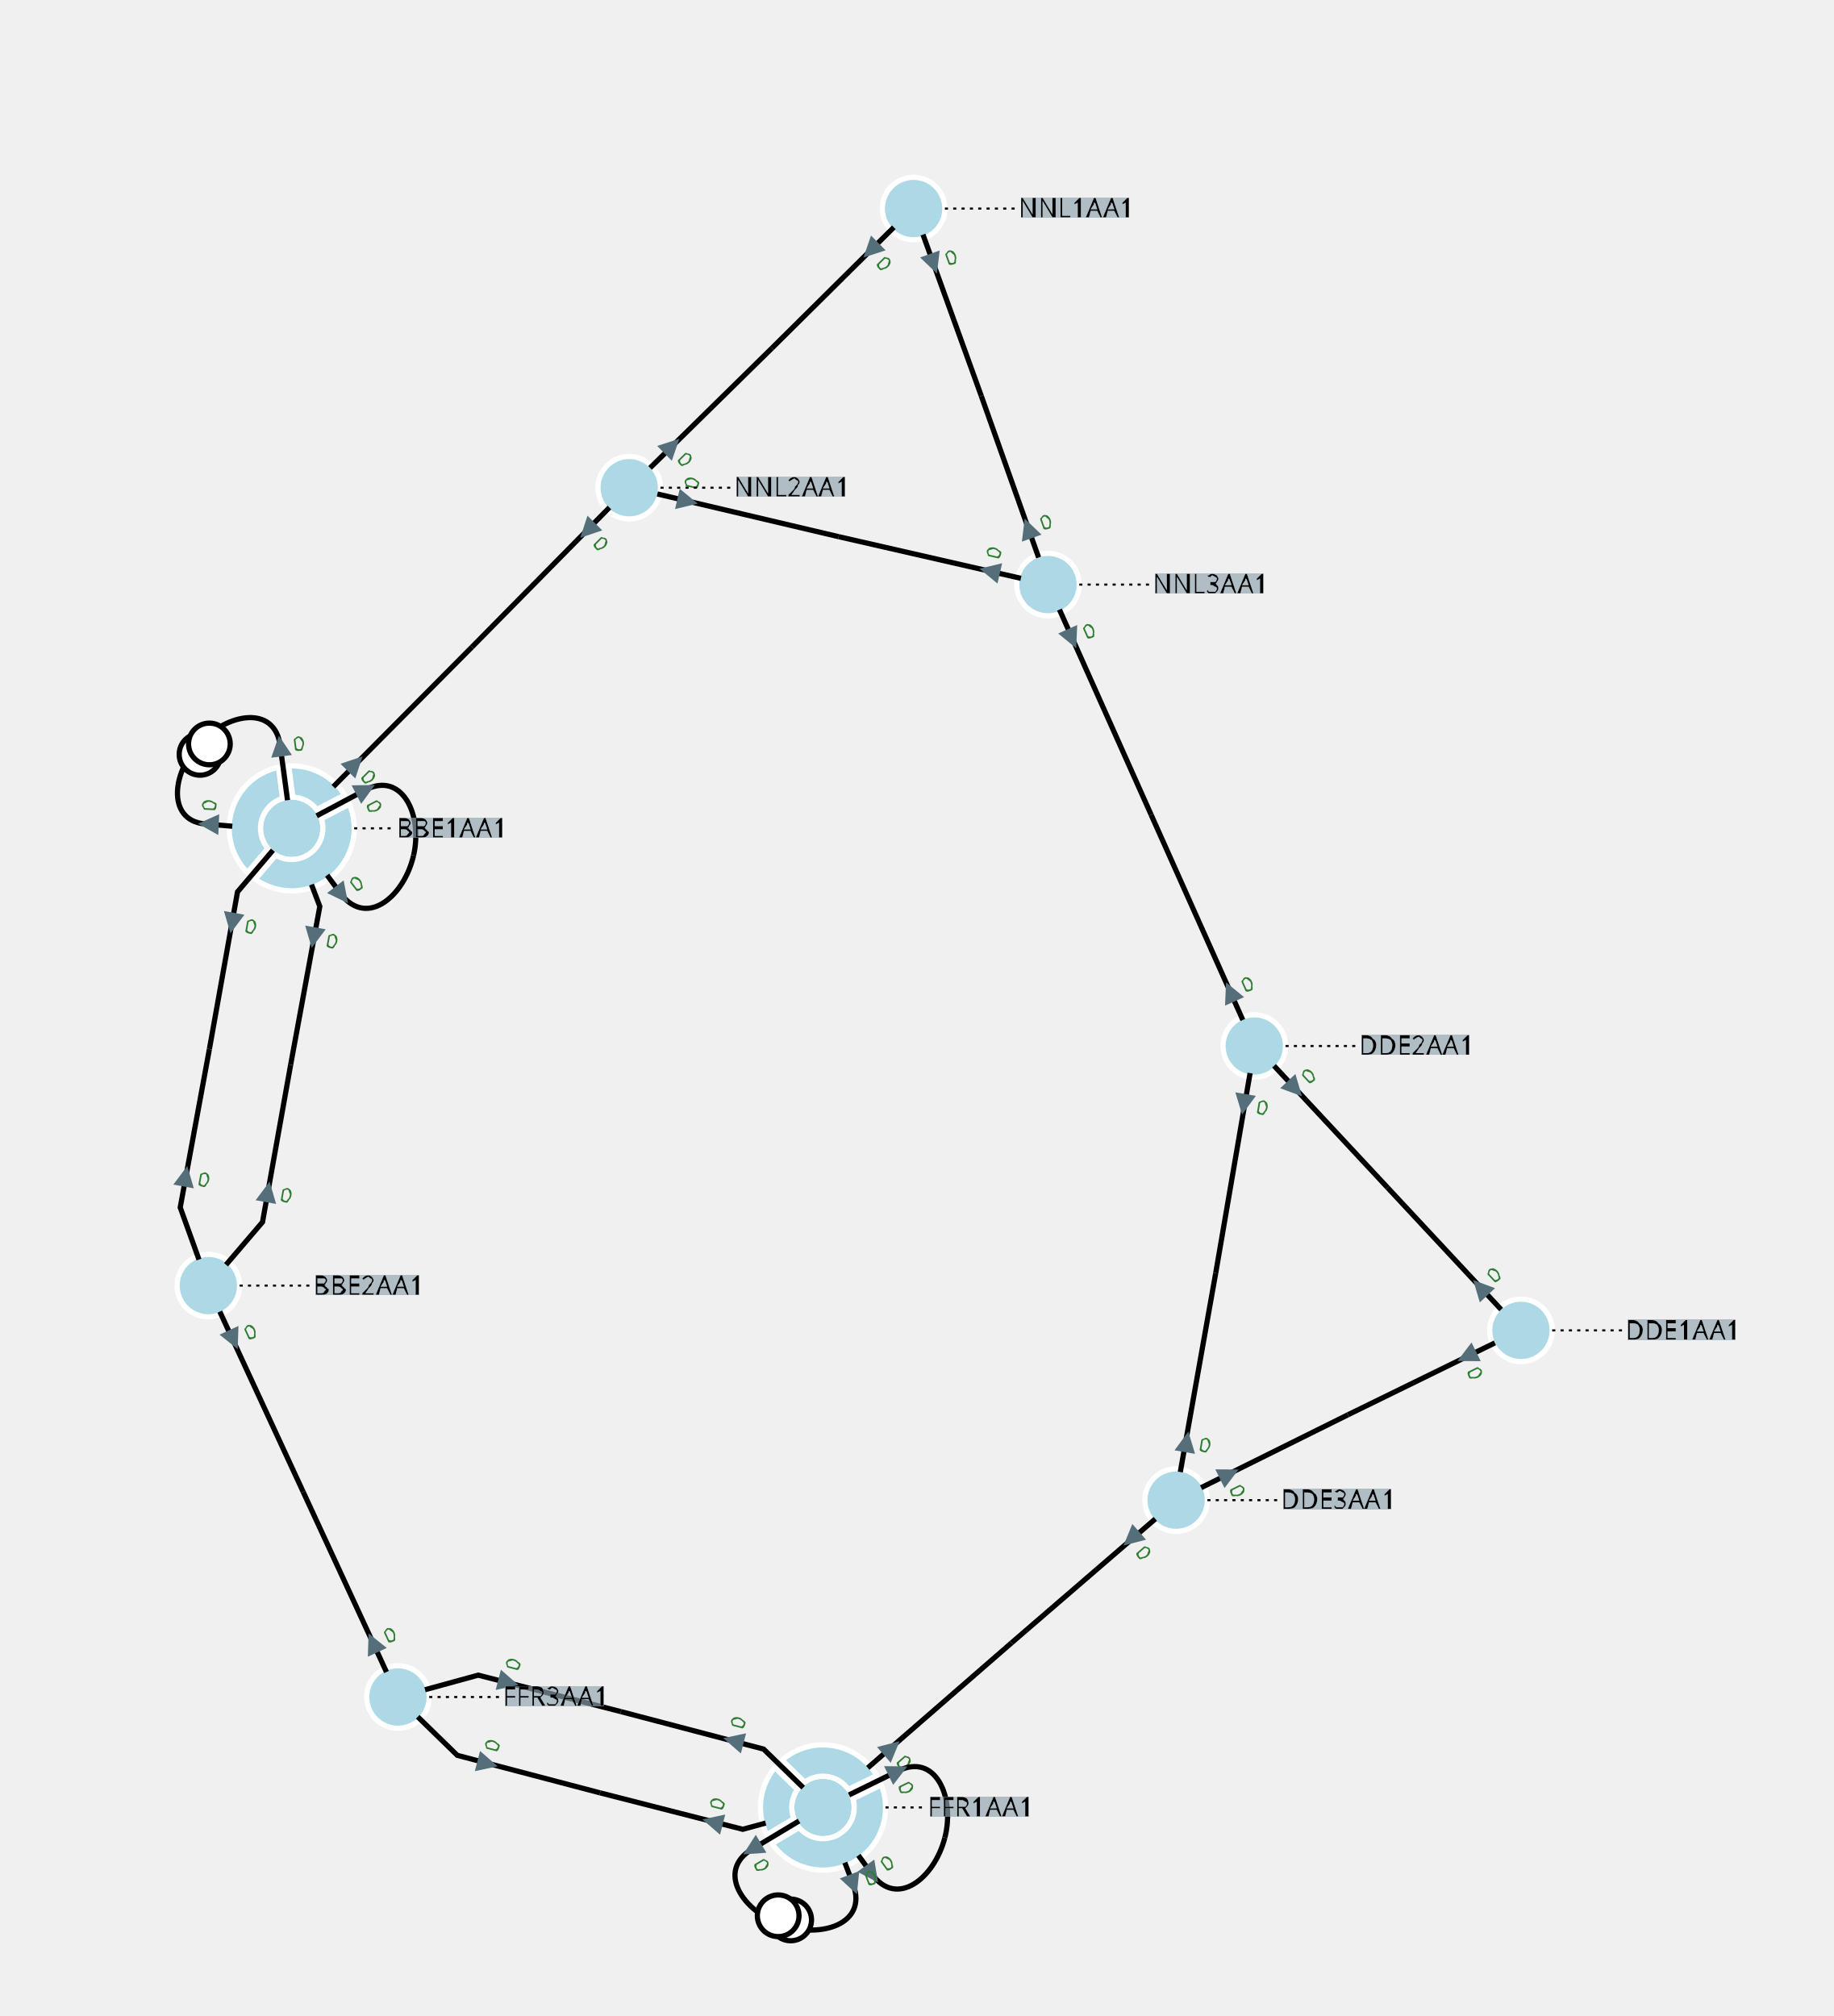
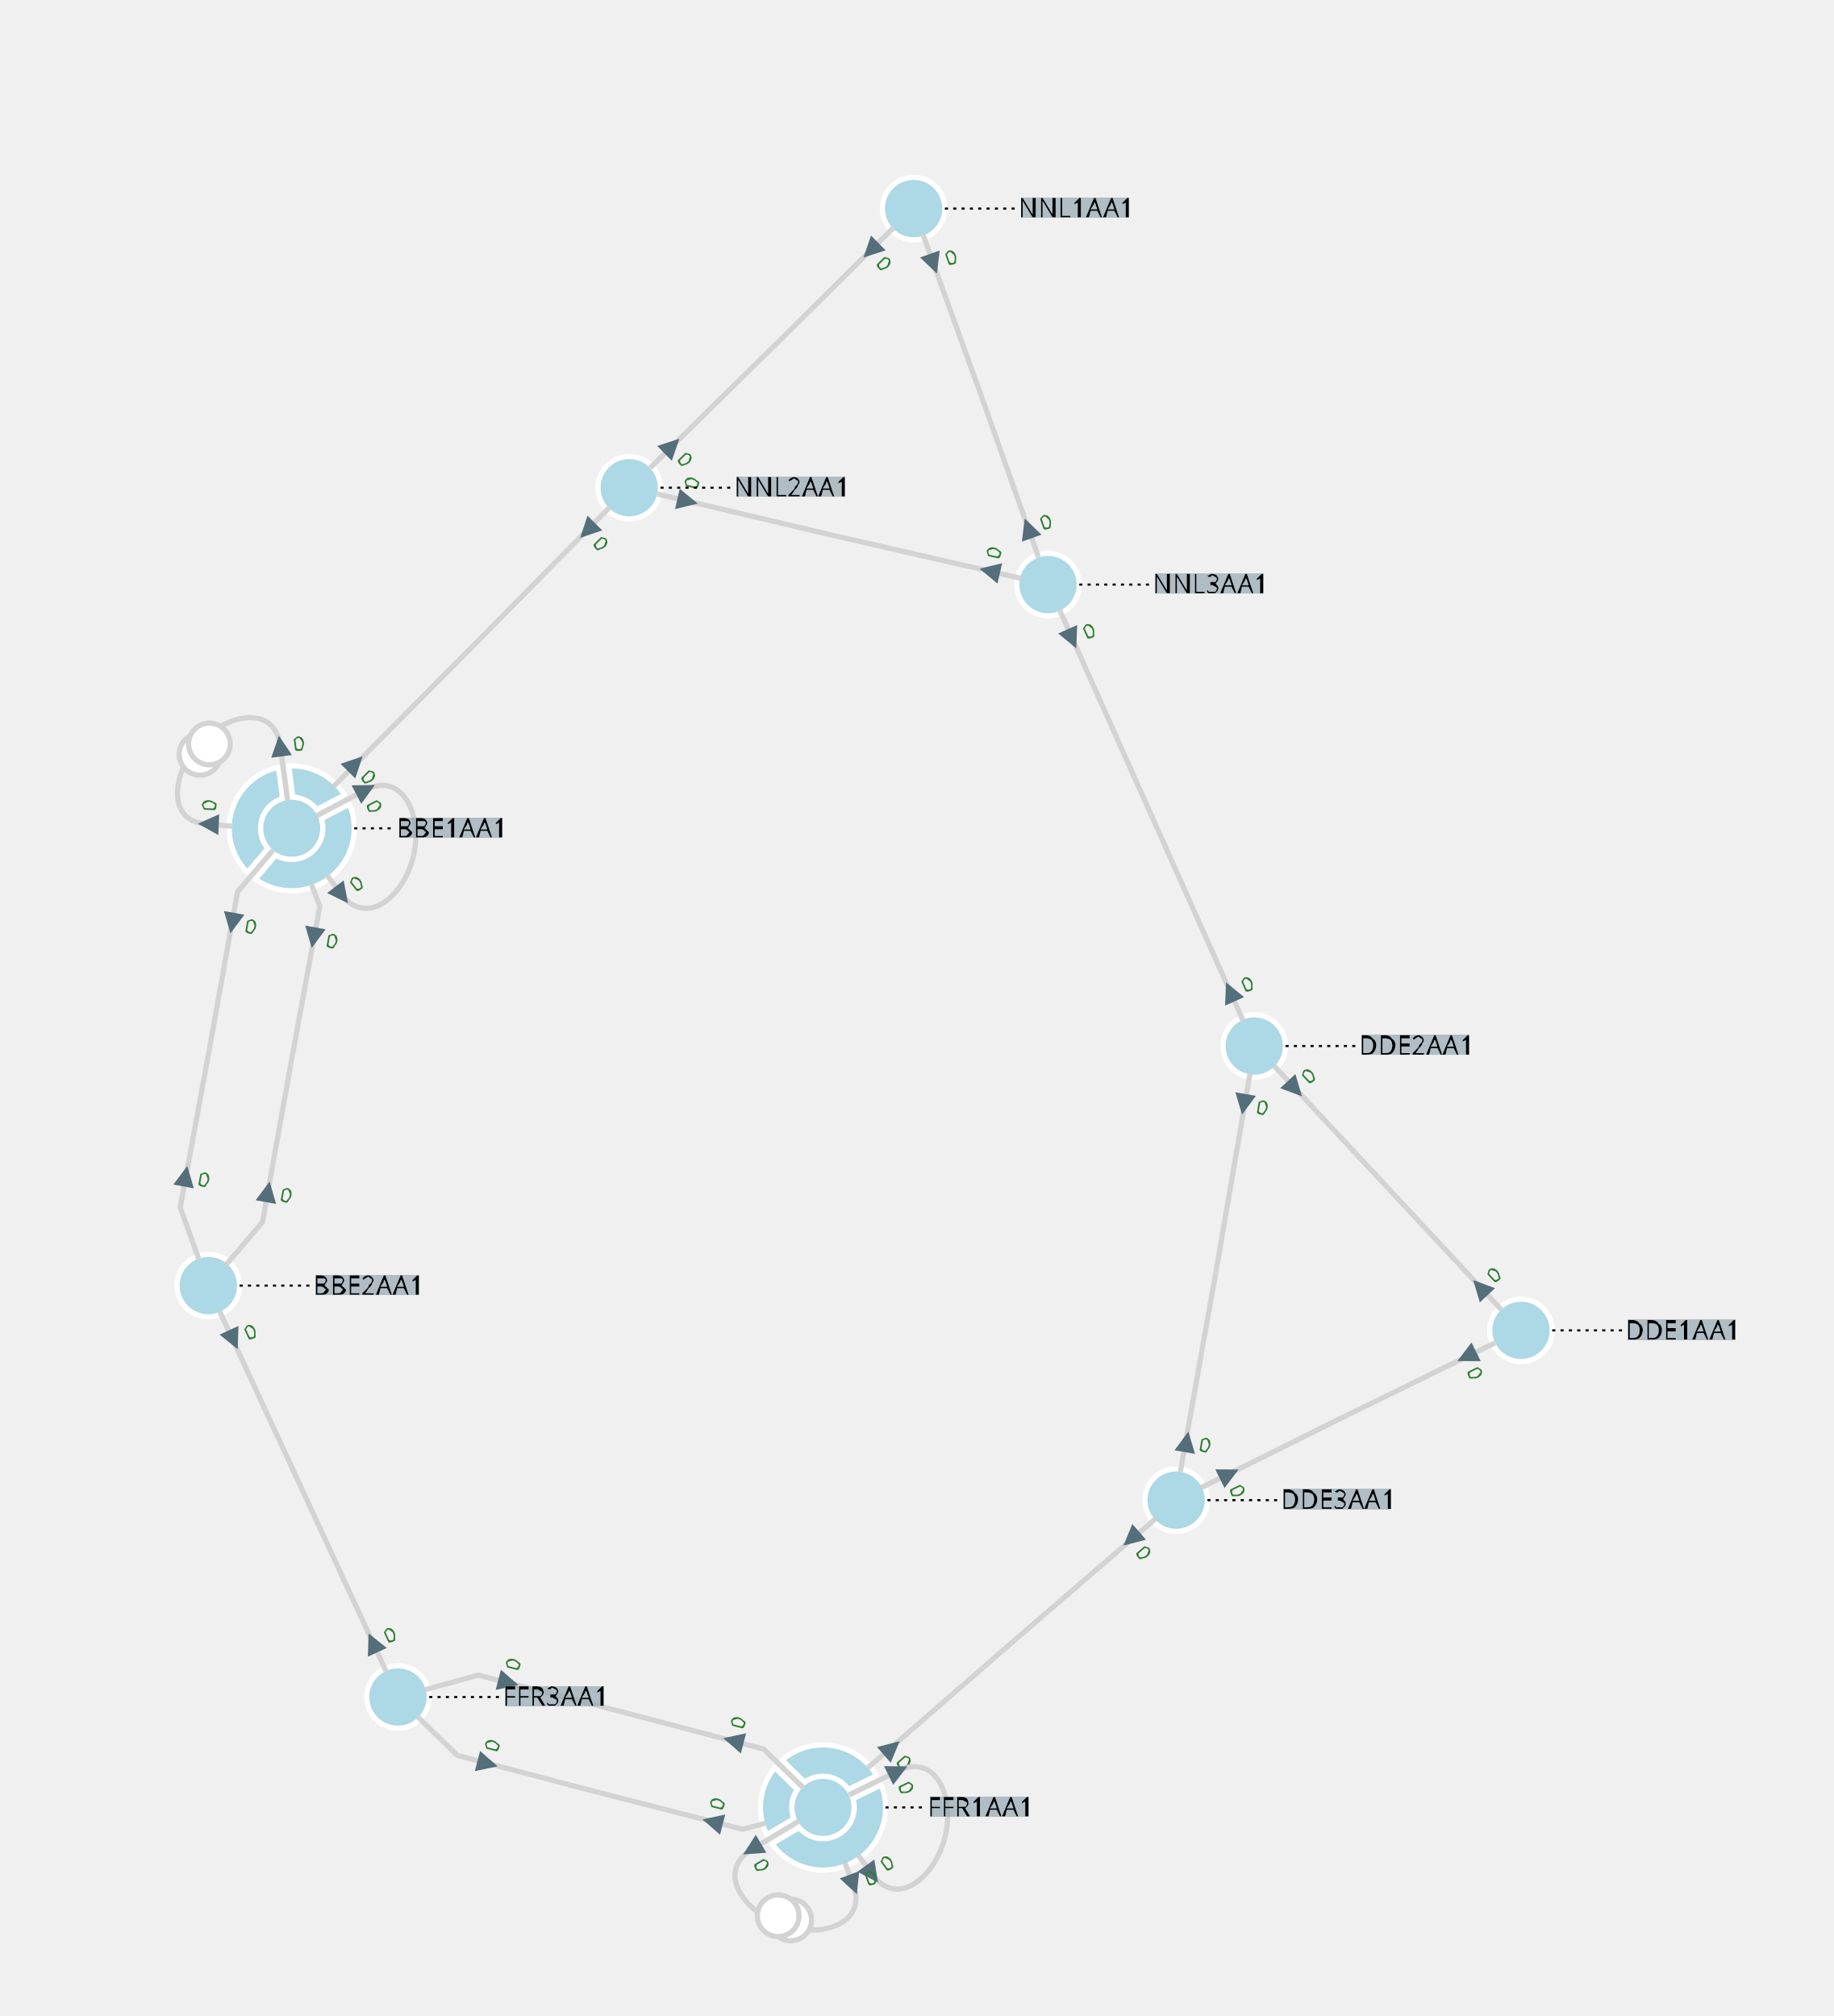
<svg xmlns="http://www.w3.org/2000/svg" width="800.00" height="879.76" viewBox="-7.54 -10.03 17.60 19.35">
  <style>
- .nad-branch-edges polyline, .nad-branch-edges path {stroke: var(--nad-vl-color, black); stroke-width: 0.05; fill: none}
- .nad-branch-edges circle {stroke: var(--nad-vl-color, black); stroke-width: 0.05; fill: white}
- .nad-3wt-edges polyline {stroke: var(--nad-vl-color, black); stroke-width: 0.05; fill: none}
+ .nad-branch-edges polyline, .nad-branch-edges path {stroke: var(--nad-vl-color, lightgrey); stroke-width: 0.05; fill: none}
+ .nad-branch-edges circle {stroke: var(--nad-vl-color, lightgrey); stroke-width: 0.05; fill: white}
+ .nad-3wt-edges polyline {stroke: var(--nad-vl-color, lightgrey); stroke-width: 0.05; fill: none}
.nad-text-edges {stroke: black; stroke-width: 0.02; stroke-dasharray: .03,.05}
.nad-disconnected {stroke-dasharray: .1,.1}
.nad-vl-nodes circle {fill: var(--nad-vl-color, lightblue); stroke-width: 0.05; stroke: white}
.nad-vl-nodes circle.nad-unknown-busnode {stroke: lightgrey; stroke-width: 0.05; stroke-dasharray: .05,.05; fill: none}
.nad-vl-nodes path {fill: var(--nad-vl-color, lightblue); stroke-width: 0.05; stroke: white; stroke-linejoin:round;}
.nad-hvdc-edge polyline.nad-hvdc {stroke: grey; stroke-width: 0.2}
.nad-3wt-nodes circle {stroke: var(--nad-vl-color, lightgrey); stroke-width: 0.05; fill: none}
.nad-3wt-bg circle {stroke: none; fill: white}
.nad-state-out .nad-arrow-in {visibility: hidden}
.nad-state-in .nad-arrow-out {visibility: hidden}
.nad-active path {stroke: none; fill: #546e7a}
.nad-active {visibility: visible}
.nad-reactive {visibility: hidden}
.nad-reactive path {stroke: none; fill: #0277bd}
.nad-text-background {flood-color: #90a4aeaa}
.nad-text-nodes {font: 0.25px "Verdana"; fill: black}
.nad-edge-infos {font: 0.2px "Verdana"}
.nad-edge-infos .nad-state-in {fill: #b71c1c}
.nad-edge-infos .nad-state-out {fill: #2e7d32}
.nad-vl0to30 {--nad-vl-color: #AFB42B}
.nad-vl30to50 {--nad-vl-color: #EF9A9A}
.nad-vl50to70 {--nad-vl-color: #9C27B0}
.nad-vl70to120 {--nad-vl-color: #E65100}
.nad-vl120to180 {--nad-vl-color: #00ACC1}
.nad-vl180to300 {--nad-vl-color: #2E7D32}
.nad-vl300to500 {--nad-vl-color: #D32F2F}
</style>
  <defs>
    <filter id="textBgFilter" x="0" y="0" width="1" height="1">
      <feFlood class="nad-text-background" />
      <feComposite in="SourceGraphic" operator="over" />
    </filter>
  </defs>
  <g class="nad-vl-nodes">
    <g transform="translate(-4.74,-2.08)" id="0" class="nad-vl300to500" title="BBE1AA1">
      <circle r="0.30" id="1" />
      <path d="M-0.028,-0.599 A0.600,0.600 60.451 0 1 0.508,-0.320 L0.240,-0.181 A0.300,0.300 -50.901 0 0 0.011,-0.300 Z M0.554,-0.231 A0.600,0.600 148.195 0 1 -0.349,0.488 L-0.153,0.258 A0.300,0.300 -138.646 0 0 0.285,-0.092 Z M-0.425,0.424 A0.600,0.600 122.706 0 1 -0.127,-0.586 L-0.088,-0.287 A0.300,0.300 -113.157 0 0 -0.229,0.193 Z " id="2" />
    </g>
    <g transform="translate(-5.54,2.31)" id="3" class="nad-vl300to500" title="BBE2AA1">
      <circle r="0.30" id="4" />
    </g>
    <g transform="translate(7.06,2.74)" id="5" class="nad-vl300to500" title="DDE1AA1">
      <circle r="0.30" id="6" />
    </g>
    <g transform="translate(4.50,0.01)" id="7" class="nad-vl300to500" title="DDE2AA1">
      <circle r="0.30" id="8" />
    </g>
    <g transform="translate(3.75,4.37)" id="9" class="nad-vl300to500" title="DDE3AA1">
      <circle r="0.30" id="10" />
    </g>
    <g transform="translate(0.36,7.32)" id="11" class="nad-vl300to500" title="FFR1AA1">
      <circle r="0.30" id="12" />
      <path d="M-0.392,-0.455 A0.600,0.600 100.084 0 1 0.516,-0.306 L0.244,-0.174 A0.300,0.300 -90.534 0 0 -0.176,-0.243 Z M0.560,-0.216 A0.600,0.600 165.634 0 1 -0.489,0.348 L-0.229,0.194 A0.300,0.300 -156.085 0 0 0.288,-0.084 Z M-0.540,0.262 A0.600,0.600 65.634 0 1 -0.462,-0.383 L-0.246,-0.172 A0.300,0.300 -56.085 0 0 -0.280,0.108 Z " id="13" />
    </g>
    <g transform="translate(-3.72,6.26)" id="14" class="nad-vl300to500" title="FFR3AA1">
      <circle r="0.30" id="15" />
    </g>
    <g transform="translate(1.23,-8.03)" id="16" class="nad-vl300to500" title="NNL1AA1">
      <circle r="0.30" id="17" />
    </g>
    <g transform="translate(-1.50,-5.35)" id="18" class="nad-vl300to500" title="NNL2AA1">
      <circle r="0.30" id="19" />
    </g>
    <g transform="translate(2.52,-4.42)" id="20" class="nad-vl300to500" title="NNL3AA1">
      <circle r="0.30" id="21" />
    </g>
  </g>
  <g class="nad-branch-edges">
    <g id="22" class="nad-vl300to500" title="BBE1AA1  BBE2AA1  1">
      <g>
        <polyline points="-4.92,-1.87 -5.26,-1.47 -5.53,0.04" />
        <g class="nad-edge-infos" transform="translate(-5.31,-1.17)">
          <g class="nad-active nad-state-out">
            <g transform="rotate(-169.70)">
              <path class="nad-arrow-in" d="M-0.1 -0.1 H0.1 L0 0.1z" />
              <path class="nad-arrow-out" d="M-0.1 0.1 H0.1 L0 -0.1z" />
            </g>
            <text transform="rotate(10.30)" x="0.12" style="dominant-baseline:middle">0</text>
          </g>
          <g class="nad-reactive nad-state-out">
            <g transform="rotate(-169.70)">
              <path class="nad-arrow-in" d="M-0.1 -0.1 H0.1 L0 0.1z" />
              <path class="nad-arrow-out" d="M-0.1 0.1 H0.1 L0 -0.1z" />
            </g>
            <text transform="rotate(10.30)" x="0.12" style="dominant-baseline:middle">0</text>
          </g>
        </g>
      </g>
      <g>
        <polyline points="-5.63,2.06 -5.81,1.56 -5.53,0.04" />
        <g class="nad-edge-infos" transform="translate(-5.76,1.26)">
          <g class="nad-active nad-state-out">
            <g transform="rotate(10.30)">
              <path class="nad-arrow-in" d="M-0.1 -0.1 H0.1 L0 0.1z" />
              <path class="nad-arrow-out" d="M-0.1 0.1 H0.1 L0 -0.1z" />
            </g>
            <text transform="rotate(10.30)" x="0.12" style="dominant-baseline:middle">0</text>
          </g>
          <g class="nad-reactive nad-state-out">
            <g transform="rotate(10.30)">
              <path class="nad-arrow-in" d="M-0.1 -0.1 H0.1 L0 0.1z" />
              <path class="nad-arrow-out" d="M-0.1 0.1 H0.1 L0 -0.1z" />
            </g>
            <text transform="rotate(10.30)" x="0.12" style="dominant-baseline:middle">0</text>
          </g>
        </g>
      </g>
    </g>
    <g id="23" class="nad-vl300to500" title="BBE1AA1  BBE3AA1  1">
      <g>
        <path d="M-4.50,-2.20 L-4.03,-2.45 C-3.68,-2.63 -3.48,-2.21 -3.57,-1.82" />
        <g class="nad-edge-infos" transform="translate(-4.03,-2.45)">
          <g class="nad-active nad-state-out">
            <g transform="rotate(62.56)">
              <path class="nad-arrow-in" d="M-0.1 -0.1 H0.1 L0 0.1z" />
              <path class="nad-arrow-out" d="M-0.1 0.1 H0.1 L0 -0.1z" />
            </g>
            <text transform="rotate(62.56)" x="0.12" style="dominant-baseline:middle">0</text>
          </g>
          <g class="nad-reactive nad-state-out">
            <g transform="rotate(62.56)">
              <path class="nad-arrow-in" d="M-0.1 -0.1 H0.1 L0 0.1z" />
              <path class="nad-arrow-out" d="M-0.1 0.1 H0.1 L0 -0.1z" />
            </g>
            <text transform="rotate(62.56)" x="0.12" style="dominant-baseline:middle">0</text>
          </g>
        </g>
      </g>
      <g>
        <path d="M-4.40,-1.63 L-4.26,-1.44 C-4.01,-1.13 -3.66,-1.43 -3.57,-1.82" />
        <g class="nad-edge-infos" transform="translate(-4.26,-1.44)">
          <g class="nad-active nad-state-out">
            <g transform="rotate(142.56)">
              <path class="nad-arrow-in" d="M-0.1 -0.1 H0.1 L0 0.1z" />
              <path class="nad-arrow-out" d="M-0.1 0.1 H0.1 L0 -0.1z" />
            </g>
            <text transform="rotate(-37.44)" x="0.12" style="dominant-baseline:middle">0</text>
          </g>
          <g class="nad-reactive nad-state-out">
            <g transform="rotate(142.56)">
              <path class="nad-arrow-in" d="M-0.1 -0.1 H0.1 L0 0.1z" />
              <path class="nad-arrow-out" d="M-0.1 0.1 H0.1 L0 -0.1z" />
            </g>
            <text transform="rotate(-37.44)" x="0.12" style="dominant-baseline:middle">0</text>
          </g>
        </g>
      </g>
    </g>
    <g id="24" title="BBE1AA1  BBE3AA1  2">
      <g class="nad-vl300to500">
        <path d="M-5.31,-2.10 L-5.54,-2.12 C-5.94,-2.13 -5.90,-2.60 -5.63,-2.89" />
        <g class="nad-edge-infos" transform="translate(-5.54,-2.12)">
          <g class="nad-active nad-state-out">
            <g transform="rotate(-87.44)">
              <path class="nad-arrow-in" d="M-0.1 -0.1 H0.1 L0 0.1z" />
              <path class="nad-arrow-out" d="M-0.1 0.1 H0.1 L0 -0.1z" />
            </g>
            <text transform="rotate(-87.44)" x="0.12" style="dominant-baseline:middle">0</text>
          </g>
          <g class="nad-reactive nad-state-out">
            <g transform="rotate(-87.44)">
              <path class="nad-arrow-in" d="M-0.1 -0.1 H0.1 L0 0.1z" />
              <path class="nad-arrow-out" d="M-0.1 0.1 H0.1 L0 -0.1z" />
            </g>
            <text transform="rotate(-87.44)" x="0.12" style="dominant-baseline:middle">0</text>
          </g>
        </g>
        <circle cx="-5.62" cy="-2.79" r="0.20" />
      </g>
      <g class="nad-vl300to500">
        <path d="M-4.78,-2.35 L-4.85,-2.87 C-4.90,-3.27 -5.36,-3.19 -5.63,-2.89" />
        <g class="nad-edge-infos" transform="translate(-4.85,-2.87)">
          <g class="nad-active nad-state-out">
            <g transform="rotate(-7.44)">
              <path class="nad-arrow-in" d="M-0.1 -0.1 H0.1 L0 0.1z" />
              <path class="nad-arrow-out" d="M-0.1 0.1 H0.1 L0 -0.1z" />
            </g>
            <text transform="rotate(-7.44)" x="0.12" style="dominant-baseline:middle">0</text>
          </g>
          <g class="nad-reactive nad-state-out">
            <g transform="rotate(-7.44)">
              <path class="nad-arrow-in" d="M-0.1 -0.1 H0.1 L0 0.1z" />
              <path class="nad-arrow-out" d="M-0.1 0.1 H0.1 L0 -0.1z" />
            </g>
            <text transform="rotate(-7.44)" x="0.12" style="dominant-baseline:middle">0</text>
          </g>
        </g>
        <circle cx="-5.53" cy="-2.89" r="0.20" />
      </g>
    </g>
    <g id="25" class="nad-vl300to500" title="BBE2AA1  BBE3AA1  1">
      <g>
        <polyline points="-5.37,2.11 -5.02,1.70 -4.75,0.19" />
        <g class="nad-edge-infos" transform="translate(-4.97,1.41)">
          <g class="nad-active nad-state-out">
            <g transform="rotate(10.30)">
              <path class="nad-arrow-in" d="M-0.1 -0.1 H0.1 L0 0.1z" />
              <path class="nad-arrow-out" d="M-0.1 0.1 H0.1 L0 -0.1z" />
            </g>
            <text transform="rotate(10.30)" x="0.12" style="dominant-baseline:middle">0</text>
          </g>
          <g class="nad-reactive nad-state-out">
            <g transform="rotate(10.30)">
              <path class="nad-arrow-in" d="M-0.1 -0.1 H0.1 L0 0.1z" />
              <path class="nad-arrow-out" d="M-0.1 0.1 H0.1 L0 -0.1z" />
            </g>
            <text transform="rotate(10.30)" x="0.12" style="dominant-baseline:middle">0</text>
          </g>
        </g>
      </g>
      <g>
        <polyline points="-4.55,-1.54 -4.47,-1.33 -4.75,0.19" />
        <g class="nad-edge-infos" transform="translate(-4.53,-1.03)">
          <g class="nad-active nad-state-out">
            <g transform="rotate(-169.70)">
              <path class="nad-arrow-in" d="M-0.1 -0.1 H0.1 L0 0.1z" />
              <path class="nad-arrow-out" d="M-0.1 0.1 H0.1 L0 -0.1z" />
            </g>
            <text transform="rotate(10.30)" x="0.12" style="dominant-baseline:middle">0</text>
          </g>
          <g class="nad-reactive nad-state-out">
            <g transform="rotate(-169.70)">
              <path class="nad-arrow-in" d="M-0.1 -0.1 H0.1 L0 0.1z" />
              <path class="nad-arrow-out" d="M-0.1 0.1 H0.1 L0 -0.1z" />
            </g>
            <text transform="rotate(10.30)" x="0.12" style="dominant-baseline:middle">0</text>
          </g>
        </g>
      </g>
    </g>
    <g id="26" class="nad-vl300to500" title="NNL2AA1  BBE3AA1  1">
      <g>
        <polyline points="-1.69,-5.16 -3.01,-3.82" />
        <g class="nad-edge-infos" transform="translate(-1.90,-4.94)">
          <g class="nad-active nad-state-out">
            <g transform="rotate(-135.19)">
              <path class="nad-arrow-in" d="M-0.1 -0.1 H0.1 L0 0.1z" />
              <path class="nad-arrow-out" d="M-0.1 0.1 H0.1 L0 -0.1z" />
            </g>
            <text transform="rotate(44.81)" x="0.12" style="dominant-baseline:middle">0</text>
          </g>
          <g class="nad-reactive nad-state-out">
            <g transform="rotate(-135.19)">
              <path class="nad-arrow-in" d="M-0.1 -0.1 H0.1 L0 0.1z" />
              <path class="nad-arrow-out" d="M-0.1 0.1 H0.1 L0 -0.1z" />
            </g>
            <text transform="rotate(44.81)" x="0.12" style="dominant-baseline:middle">0</text>
          </g>
        </g>
      </g>
      <g>
        <polyline points="-4.34,-2.48 -3.01,-3.82" />
        <g class="nad-edge-infos" transform="translate(-4.13,-2.70)">
          <g class="nad-active nad-state-out">
            <g transform="rotate(44.81)">
              <path class="nad-arrow-in" d="M-0.1 -0.1 H0.1 L0 0.1z" />
              <path class="nad-arrow-out" d="M-0.1 0.1 H0.1 L0 -0.1z" />
            </g>
            <text transform="rotate(44.81)" x="0.12" style="dominant-baseline:middle">0</text>
          </g>
          <g class="nad-reactive nad-state-out">
            <g transform="rotate(44.81)">
              <path class="nad-arrow-in" d="M-0.1 -0.1 H0.1 L0 0.1z" />
              <path class="nad-arrow-out" d="M-0.1 0.1 H0.1 L0 -0.1z" />
            </g>
            <text transform="rotate(44.81)" x="0.12" style="dominant-baseline:middle">0</text>
          </g>
        </g>
      </g>
    </g>
    <g id="27" class="nad-vl300to500" title="BBE2AA1  FFR3AA1  1">
      <g>
        <polyline points="-5.43,2.56 -4.63,4.29" />
        <g class="nad-edge-infos" transform="translate(-5.30,2.83)">
          <g class="nad-active nad-state-out">
            <g transform="rotate(155.26)">
              <path class="nad-arrow-in" d="M-0.1 -0.1 H0.1 L0 0.1z" />
              <path class="nad-arrow-out" d="M-0.1 0.1 H0.1 L0 -0.1z" />
            </g>
            <text transform="rotate(-24.74)" x="0.12" style="dominant-baseline:middle">0</text>
          </g>
          <g class="nad-reactive nad-state-out">
            <g transform="rotate(155.26)">
              <path class="nad-arrow-in" d="M-0.1 -0.1 H0.1 L0 0.1z" />
              <path class="nad-arrow-out" d="M-0.1 0.1 H0.1 L0 -0.1z" />
            </g>
            <text transform="rotate(-24.74)" x="0.12" style="dominant-baseline:middle">0</text>
          </g>
        </g>
      </g>
      <g>
        <polyline points="-3.83,6.02 -4.63,4.29" />
        <g class="nad-edge-infos" transform="translate(-3.96,5.74)">
          <g class="nad-active nad-state-out">
            <g transform="rotate(-24.74)">
              <path class="nad-arrow-in" d="M-0.1 -0.1 H0.1 L0 0.1z" />
              <path class="nad-arrow-out" d="M-0.1 0.1 H0.1 L0 -0.1z" />
            </g>
            <text transform="rotate(-24.74)" x="0.12" style="dominant-baseline:middle">0</text>
          </g>
          <g class="nad-reactive nad-state-out">
            <g transform="rotate(-24.74)">
              <path class="nad-arrow-in" d="M-0.1 -0.1 H0.1 L0 0.1z" />
              <path class="nad-arrow-out" d="M-0.1 0.1 H0.1 L0 -0.1z" />
            </g>
            <text transform="rotate(-24.74)" x="0.12" style="dominant-baseline:middle">0</text>
          </g>
        </g>
      </g>
    </g>
    <g id="28" class="nad-vl300to500" title="DDE1AA1  DDE2AA1  1">
      <g>
        <polyline points="6.87,2.54 5.78,1.37" />
        <g class="nad-edge-infos" transform="translate(6.67,2.33)">
          <g class="nad-active nad-state-out">
            <g transform="rotate(-43.04)">
              <path class="nad-arrow-in" d="M-0.1 -0.1 H0.1 L0 0.1z" />
              <path class="nad-arrow-out" d="M-0.1 0.1 H0.1 L0 -0.1z" />
            </g>
            <text transform="rotate(-43.04)" x="0.12" style="dominant-baseline:middle">0</text>
          </g>
          <g class="nad-reactive nad-state-out">
            <g transform="rotate(-43.04)">
              <path class="nad-arrow-in" d="M-0.1 -0.1 H0.1 L0 0.1z" />
              <path class="nad-arrow-out" d="M-0.1 0.1 H0.1 L0 -0.1z" />
            </g>
            <text transform="rotate(-43.04)" x="0.12" style="dominant-baseline:middle">0</text>
          </g>
        </g>
      </g>
      <g>
        <polyline points="4.69,0.20 5.78,1.37" />
        <g class="nad-edge-infos" transform="translate(4.89,0.42)">
          <g class="nad-active nad-state-out">
            <g transform="rotate(136.96)">
              <path class="nad-arrow-in" d="M-0.1 -0.1 H0.1 L0 0.1z" />
              <path class="nad-arrow-out" d="M-0.1 0.1 H0.1 L0 -0.1z" />
            </g>
            <text transform="rotate(-43.04)" x="0.12" style="dominant-baseline:middle">0</text>
          </g>
          <g class="nad-reactive nad-state-out">
            <g transform="rotate(136.96)">
              <path class="nad-arrow-in" d="M-0.1 -0.1 H0.1 L0 0.1z" />
              <path class="nad-arrow-out" d="M-0.1 0.1 H0.1 L0 -0.1z" />
            </g>
            <text transform="rotate(-43.04)" x="0.12" style="dominant-baseline:middle">0</text>
          </g>
        </g>
      </g>
    </g>
    <g id="29" class="nad-vl300to500" title="DDE1AA1  DDE3AA1  1">
      <g>
        <polyline points="6.81,2.86 5.40,3.55" />
        <g class="nad-edge-infos" transform="translate(6.54,2.99)">
          <g class="nad-active nad-state-out">
            <g transform="rotate(-116.19)">
              <path class="nad-arrow-in" d="M-0.1 -0.1 H0.1 L0 0.1z" />
              <path class="nad-arrow-out" d="M-0.1 0.1 H0.1 L0 -0.1z" />
            </g>
            <text transform="rotate(63.81)" x="0.12" style="dominant-baseline:middle">0</text>
          </g>
          <g class="nad-reactive nad-state-out">
            <g transform="rotate(-116.19)">
              <path class="nad-arrow-in" d="M-0.1 -0.1 H0.1 L0 0.1z" />
              <path class="nad-arrow-out" d="M-0.1 0.1 H0.1 L0 -0.1z" />
            </g>
            <text transform="rotate(63.81)" x="0.12" style="dominant-baseline:middle">0</text>
          </g>
        </g>
      </g>
      <g>
        <polyline points="3.99,4.25 5.40,3.55" />
        <g class="nad-edge-infos" transform="translate(4.26,4.12)">
          <g class="nad-active nad-state-out">
            <g transform="rotate(63.81)">
              <path class="nad-arrow-in" d="M-0.1 -0.1 H0.1 L0 0.1z" />
              <path class="nad-arrow-out" d="M-0.1 0.1 H0.1 L0 -0.1z" />
            </g>
            <text transform="rotate(63.81)" x="0.12" style="dominant-baseline:middle">0</text>
          </g>
          <g class="nad-reactive nad-state-out">
            <g transform="rotate(63.81)">
              <path class="nad-arrow-in" d="M-0.1 -0.1 H0.1 L0 0.1z" />
              <path class="nad-arrow-out" d="M-0.1 0.1 H0.1 L0 -0.1z" />
            </g>
            <text transform="rotate(63.81)" x="0.12" style="dominant-baseline:middle">0</text>
          </g>
        </g>
      </g>
    </g>
    <g id="30" class="nad-vl300to500" title="DDE2AA1  DDE3AA1  1">
      <g>
        <polyline points="4.46,0.27 4.13,2.19" />
        <g class="nad-edge-infos" transform="translate(4.40,0.57)">
          <g class="nad-active nad-state-out">
            <g transform="rotate(-170.21)">
              <path class="nad-arrow-in" d="M-0.1 -0.1 H0.1 L0 0.1z" />
              <path class="nad-arrow-out" d="M-0.1 0.1 H0.1 L0 -0.1z" />
            </g>
            <text transform="rotate(9.79)" x="0.12" style="dominant-baseline:middle">0</text>
          </g>
          <g class="nad-reactive nad-state-out">
            <g transform="rotate(-170.21)">
              <path class="nad-arrow-in" d="M-0.1 -0.1 H0.1 L0 0.1z" />
              <path class="nad-arrow-out" d="M-0.1 0.1 H0.1 L0 -0.1z" />
            </g>
            <text transform="rotate(9.79)" x="0.12" style="dominant-baseline:middle">0</text>
          </g>
        </g>
      </g>
      <g>
        <polyline points="3.79,4.10 4.13,2.19" />
        <g class="nad-edge-infos" transform="translate(3.85,3.81)">
          <g class="nad-active nad-state-out">
            <g transform="rotate(9.79)">
              <path class="nad-arrow-in" d="M-0.1 -0.1 H0.1 L0 0.1z" />
              <path class="nad-arrow-out" d="M-0.1 0.1 H0.1 L0 -0.1z" />
            </g>
            <text transform="rotate(9.79)" x="0.12" style="dominant-baseline:middle">0</text>
          </g>
          <g class="nad-reactive nad-state-out">
            <g transform="rotate(9.79)">
              <path class="nad-arrow-in" d="M-0.1 -0.1 H0.1 L0 0.1z" />
              <path class="nad-arrow-out" d="M-0.1 0.1 H0.1 L0 -0.1z" />
            </g>
            <text transform="rotate(9.79)" x="0.12" style="dominant-baseline:middle">0</text>
          </g>
        </g>
      </g>
    </g>
    <g id="31" class="nad-vl300to500" title="DDE2AA1  NNL3AA1  1">
      <g>
        <polyline points="4.39,-0.24 3.51,-2.21" />
        <g class="nad-edge-infos" transform="translate(4.27,-0.51)">
          <g class="nad-active nad-state-out">
            <g transform="rotate(-24.10)">
              <path class="nad-arrow-in" d="M-0.1 -0.1 H0.1 L0 0.1z" />
              <path class="nad-arrow-out" d="M-0.1 0.1 H0.1 L0 -0.1z" />
            </g>
            <text transform="rotate(-24.10)" x="0.12" style="dominant-baseline:middle">0</text>
          </g>
          <g class="nad-reactive nad-state-out">
            <g transform="rotate(-24.10)">
              <path class="nad-arrow-in" d="M-0.1 -0.1 H0.1 L0 0.1z" />
              <path class="nad-arrow-out" d="M-0.1 0.1 H0.1 L0 -0.1z" />
            </g>
            <text transform="rotate(-24.10)" x="0.12" style="dominant-baseline:middle">0</text>
          </g>
        </g>
      </g>
      <g>
        <polyline points="2.63,-4.18 3.51,-2.21" />
        <g class="nad-edge-infos" transform="translate(2.75,-3.90)">
          <g class="nad-active nad-state-out">
            <g transform="rotate(155.90)">
              <path class="nad-arrow-in" d="M-0.1 -0.1 H0.1 L0 0.1z" />
              <path class="nad-arrow-out" d="M-0.1 0.1 H0.1 L0 -0.1z" />
            </g>
            <text transform="rotate(-24.10)" x="0.12" style="dominant-baseline:middle">0</text>
          </g>
          <g class="nad-reactive nad-state-out">
            <g transform="rotate(155.90)">
              <path class="nad-arrow-in" d="M-0.1 -0.1 H0.1 L0 0.1z" />
              <path class="nad-arrow-out" d="M-0.1 0.1 H0.1 L0 -0.1z" />
            </g>
            <text transform="rotate(-24.10)" x="0.12" style="dominant-baseline:middle">0</text>
          </g>
        </g>
      </g>
    </g>
    <g id="32" class="nad-vl300to500" title="FFR2AA1  DDE3AA1  1">
      <g>
        <polyline points="0.79,6.94 2.17,5.74" />
        <g class="nad-edge-infos" transform="translate(1.02,6.75)">
          <g class="nad-active nad-state-out">
            <g transform="rotate(48.94)">
              <path class="nad-arrow-in" d="M-0.1 -0.1 H0.1 L0 0.1z" />
              <path class="nad-arrow-out" d="M-0.1 0.1 H0.1 L0 -0.1z" />
            </g>
            <text transform="rotate(48.94)" x="0.12" style="dominant-baseline:middle">0</text>
          </g>
          <g class="nad-reactive nad-state-out">
            <g transform="rotate(48.94)">
              <path class="nad-arrow-in" d="M-0.1 -0.1 H0.1 L0 0.1z" />
              <path class="nad-arrow-out" d="M-0.1 0.1 H0.1 L0 -0.1z" />
            </g>
            <text transform="rotate(48.94)" x="0.12" style="dominant-baseline:middle">0</text>
          </g>
        </g>
      </g>
      <g>
        <polyline points="3.55,4.55 2.17,5.74" />
        <g class="nad-edge-infos" transform="translate(3.32,4.74)">
          <g class="nad-active nad-state-out">
            <g transform="rotate(-131.06)">
              <path class="nad-arrow-in" d="M-0.1 -0.1 H0.1 L0 0.1z" />
              <path class="nad-arrow-out" d="M-0.1 0.1 H0.1 L0 -0.1z" />
            </g>
            <text transform="rotate(48.94)" x="0.12" style="dominant-baseline:middle">0</text>
          </g>
          <g class="nad-reactive nad-state-out">
            <g transform="rotate(-131.06)">
              <path class="nad-arrow-in" d="M-0.1 -0.1 H0.1 L0 0.1z" />
              <path class="nad-arrow-out" d="M-0.1 0.1 H0.1 L0 -0.1z" />
            </g>
            <text transform="rotate(48.94)" x="0.12" style="dominant-baseline:middle">0</text>
          </g>
        </g>
      </g>
    </g>
    <g id="33" class="nad-vl300to500" title="FFR1AA1  FFR2AA1  1">
      <g>
        <path d="M0.61,7.20 L1.08,6.97 C1.44,6.79 1.63,7.22 1.53,7.61" />
        <g class="nad-edge-infos" transform="translate(1.08,6.97)">
          <g class="nad-active nad-state-out">
            <g transform="rotate(64.13)">
              <path class="nad-arrow-in" d="M-0.1 -0.1 H0.1 L0 0.1z" />
              <path class="nad-arrow-out" d="M-0.1 0.1 H0.1 L0 -0.1z" />
            </g>
            <text transform="rotate(64.13)" x="0.12" style="dominant-baseline:middle">0</text>
          </g>
          <g class="nad-reactive nad-state-out">
            <g transform="rotate(64.13)">
              <path class="nad-arrow-in" d="M-0.1 -0.1 H0.1 L0 0.1z" />
              <path class="nad-arrow-out" d="M-0.1 0.1 H0.1 L0 -0.1z" />
            </g>
            <text transform="rotate(64.13)" x="0.12" style="dominant-baseline:middle">0</text>
          </g>
        </g>
      </g>
      <g>
        <path d="M0.70,7.78 L0.83,7.96 C1.07,8.29 1.43,8.00 1.53,7.61" />
        <g class="nad-edge-infos" transform="translate(0.83,7.96)">
          <g class="nad-active nad-state-out">
            <g transform="rotate(144.13)">
              <path class="nad-arrow-in" d="M-0.1 -0.1 H0.1 L0 0.1z" />
              <path class="nad-arrow-out" d="M-0.1 0.1 H0.1 L0 -0.1z" />
            </g>
            <text transform="rotate(-35.87)" x="0.12" style="dominant-baseline:middle">0</text>
          </g>
          <g class="nad-reactive nad-state-out">
            <g transform="rotate(144.13)">
              <path class="nad-arrow-in" d="M-0.1 -0.1 H0.1 L0 0.1z" />
              <path class="nad-arrow-out" d="M-0.1 0.1 H0.1 L0 -0.1z" />
            </g>
            <text transform="rotate(-35.87)" x="0.12" style="dominant-baseline:middle">0</text>
          </g>
        </g>
      </g>
    </g>
    <g id="34" class="nad-vl300to500" title="FFR1AA1  FFR3AA1  1">
      <g>
        <polyline points="0.17,7.13 -0.21,6.76 -1.58,6.40" />
        <g class="nad-edge-infos" transform="translate(-0.50,6.68)">
          <g class="nad-active nad-state-out">
            <g transform="rotate(-75.51)">
              <path class="nad-arrow-in" d="M-0.1 -0.1 H0.1 L0 0.1z" />
              <path class="nad-arrow-out" d="M-0.1 0.1 H0.1 L0 -0.1z" />
            </g>
            <text transform="rotate(-75.51)" x="0.12" style="dominant-baseline:middle">0</text>
          </g>
          <g class="nad-reactive nad-state-out">
            <g transform="rotate(-75.51)">
              <path class="nad-arrow-in" d="M-0.1 -0.1 H0.1 L0 0.1z" />
              <path class="nad-arrow-out" d="M-0.1 0.1 H0.1 L0 -0.1z" />
            </g>
            <text transform="rotate(-75.51)" x="0.12" style="dominant-baseline:middle">0</text>
          </g>
        </g>
      </g>
      <g>
        <polyline points="-3.46,6.19 -2.95,6.05 -1.58,6.40" />
        <g class="nad-edge-infos" transform="translate(-2.66,6.12)">
          <g class="nad-active nad-state-out">
            <g transform="rotate(104.49)">
              <path class="nad-arrow-in" d="M-0.1 -0.1 H0.1 L0 0.1z" />
              <path class="nad-arrow-out" d="M-0.1 0.1 H0.1 L0 -0.1z" />
            </g>
            <text transform="rotate(-75.51)" x="0.12" style="dominant-baseline:middle">0</text>
          </g>
          <g class="nad-reactive nad-state-out">
            <g transform="rotate(104.49)">
              <path class="nad-arrow-in" d="M-0.1 -0.1 H0.1 L0 0.1z" />
              <path class="nad-arrow-out" d="M-0.1 0.1 H0.1 L0 -0.1z" />
            </g>
            <text transform="rotate(-75.51)" x="0.12" style="dominant-baseline:middle">0</text>
          </g>
        </g>
      </g>
    </g>
    <g id="35" title="FFR1AA1  FFR2AA1  2">
      <g class="nad-vl300to500">
        <path d="M0.57,7.85 L0.65,8.06 C0.79,8.44 0.34,8.58 -0.03,8.45" />
        <g class="nad-edge-infos" transform="translate(0.65,8.06)">
          <g class="nad-active nad-state-out">
            <g transform="rotate(159.31)">
              <path class="nad-arrow-in" d="M-0.1 -0.1 H0.1 L0 0.1z" />
              <path class="nad-arrow-out" d="M-0.1 0.1 H0.1 L0 -0.1z" />
            </g>
            <text transform="rotate(-20.69)" x="0.12" style="dominant-baseline:middle">0</text>
          </g>
          <g class="nad-reactive nad-state-out">
            <g transform="rotate(159.31)">
              <path class="nad-arrow-in" d="M-0.1 -0.1 H0.1 L0 0.1z" />
              <path class="nad-arrow-out" d="M-0.1 0.1 H0.1 L0 -0.1z" />
            </g>
            <text transform="rotate(-20.69)" x="0.12" style="dominant-baseline:middle">0</text>
          </g>
        </g>
        <circle cx="0.05" cy="8.40" r="0.20" />
      </g>
      <g class="nad-vl300to500">
        <path d="M0.13,7.45 L-0.32,7.72 C-0.67,7.93 -0.41,8.32 -0.03,8.45" />
        <g class="nad-edge-infos" transform="translate(-0.32,7.72)">
          <g class="nad-active nad-state-out">
            <g transform="rotate(-120.69)">
              <path class="nad-arrow-in" d="M-0.1 -0.1 H0.1 L0 0.1z" />
              <path class="nad-arrow-out" d="M-0.1 0.1 H0.1 L0 -0.1z" />
            </g>
            <text transform="rotate(59.31)" x="0.12" style="dominant-baseline:middle">0</text>
          </g>
          <g class="nad-reactive nad-state-out">
            <g transform="rotate(-120.69)">
              <path class="nad-arrow-in" d="M-0.1 -0.1 H0.1 L0 0.1z" />
              <path class="nad-arrow-out" d="M-0.1 0.1 H0.1 L0 -0.1z" />
            </g>
            <text transform="rotate(59.31)" x="0.12" style="dominant-baseline:middle">0</text>
          </g>
        </g>
        <circle cx="-0.07" cy="8.36" r="0.20" />
      </g>
    </g>
    <g id="36" class="nad-vl300to500" title="FFR2AA1  FFR3AA1  1">
      <g>
        <polyline points="-0.19,7.47 -0.41,7.53 -1.78,7.18" />
        <g class="nad-edge-infos" transform="translate(-0.70,7.46)">
          <g class="nad-active nad-state-out">
            <g transform="rotate(-75.51)">
              <path class="nad-arrow-in" d="M-0.1 -0.1 H0.1 L0 0.1z" />
              <path class="nad-arrow-out" d="M-0.1 0.1 H0.1 L0 -0.1z" />
            </g>
            <text transform="rotate(-75.51)" x="0.12" style="dominant-baseline:middle">0</text>
          </g>
          <g class="nad-reactive nad-state-out">
            <g transform="rotate(-75.51)">
              <path class="nad-arrow-in" d="M-0.1 -0.1 H0.1 L0 0.1z" />
              <path class="nad-arrow-out" d="M-0.1 0.1 H0.1 L0 -0.1z" />
            </g>
            <text transform="rotate(-75.51)" x="0.12" style="dominant-baseline:middle">0</text>
          </g>
        </g>
      </g>
      <g>
        <polyline points="-3.53,6.45 -3.15,6.82 -1.78,7.18" />
        <g class="nad-edge-infos" transform="translate(-2.86,6.90)">
          <g class="nad-active nad-state-out">
            <g transform="rotate(104.49)">
              <path class="nad-arrow-in" d="M-0.1 -0.1 H0.1 L0 0.1z" />
              <path class="nad-arrow-out" d="M-0.1 0.1 H0.1 L0 -0.1z" />
            </g>
            <text transform="rotate(-75.51)" x="0.12" style="dominant-baseline:middle">0</text>
          </g>
          <g class="nad-reactive nad-state-out">
            <g transform="rotate(104.49)">
              <path class="nad-arrow-in" d="M-0.1 -0.1 H0.1 L0 0.1z" />
              <path class="nad-arrow-out" d="M-0.1 0.1 H0.1 L0 -0.1z" />
            </g>
            <text transform="rotate(-75.51)" x="0.12" style="dominant-baseline:middle">0</text>
          </g>
        </g>
      </g>
    </g>
    <g id="37" class="nad-vl300to500" title="NNL1AA1  NNL2AA1  1">
      <g>
        <polyline points="1.04,-7.85 -0.13,-6.69" />
        <g class="nad-edge-infos" transform="translate(0.82,-7.63)">
          <g class="nad-active nad-state-out">
            <g transform="rotate(-134.58)">
              <path class="nad-arrow-in" d="M-0.1 -0.1 H0.1 L0 0.1z" />
              <path class="nad-arrow-out" d="M-0.1 0.1 H0.1 L0 -0.1z" />
            </g>
            <text transform="rotate(45.42)" x="0.12" style="dominant-baseline:middle">0</text>
          </g>
          <g class="nad-reactive nad-state-out">
            <g transform="rotate(-134.58)">
              <path class="nad-arrow-in" d="M-0.1 -0.1 H0.1 L0 0.1z" />
              <path class="nad-arrow-out" d="M-0.1 0.1 H0.1 L0 -0.1z" />
            </g>
            <text transform="rotate(45.42)" x="0.12" style="dominant-baseline:middle">0</text>
          </g>
        </g>
      </g>
      <g>
        <polyline points="-1.30,-5.54 -0.13,-6.69" />
        <g class="nad-edge-infos" transform="translate(-1.09,-5.75)">
          <g class="nad-active nad-state-out">
            <g transform="rotate(45.42)">
              <path class="nad-arrow-in" d="M-0.1 -0.1 H0.1 L0 0.1z" />
              <path class="nad-arrow-out" d="M-0.1 0.1 H0.1 L0 -0.1z" />
            </g>
            <text transform="rotate(45.42)" x="0.12" style="dominant-baseline:middle">0</text>
          </g>
          <g class="nad-reactive nad-state-out">
            <g transform="rotate(45.42)">
              <path class="nad-arrow-in" d="M-0.1 -0.1 H0.1 L0 0.1z" />
              <path class="nad-arrow-out" d="M-0.1 0.1 H0.1 L0 -0.1z" />
            </g>
            <text transform="rotate(45.42)" x="0.12" style="dominant-baseline:middle">0</text>
          </g>
        </g>
      </g>
    </g>
    <g id="38" class="nad-vl300to500" title="NNL1AA1  NNL3AA1  1">
      <g>
        <polyline points="1.32,-7.78 1.88,-6.23" />
        <g class="nad-edge-infos" transform="translate(1.42,-7.50)">
          <g class="nad-active nad-state-out">
            <g transform="rotate(160.36)">
              <path class="nad-arrow-in" d="M-0.1 -0.1 H0.1 L0 0.1z" />
              <path class="nad-arrow-out" d="M-0.1 0.1 H0.1 L0 -0.1z" />
            </g>
            <text transform="rotate(-19.64)" x="0.12" style="dominant-baseline:middle">0</text>
          </g>
          <g class="nad-reactive nad-state-out">
            <g transform="rotate(160.36)">
              <path class="nad-arrow-in" d="M-0.1 -0.1 H0.1 L0 0.1z" />
              <path class="nad-arrow-out" d="M-0.1 0.1 H0.1 L0 -0.1z" />
            </g>
            <text transform="rotate(-19.64)" x="0.12" style="dominant-baseline:middle">0</text>
          </g>
        </g>
      </g>
      <g>
        <polyline points="2.43,-4.68 1.88,-6.23" />
        <g class="nad-edge-infos" transform="translate(2.33,-4.96)">
          <g class="nad-active nad-state-out">
            <g transform="rotate(-19.64)">
              <path class="nad-arrow-in" d="M-0.1 -0.1 H0.1 L0 0.1z" />
              <path class="nad-arrow-out" d="M-0.1 0.1 H0.1 L0 -0.1z" />
            </g>
            <text transform="rotate(-19.64)" x="0.12" style="dominant-baseline:middle">0</text>
          </g>
          <g class="nad-reactive nad-state-out">
            <g transform="rotate(-19.64)">
              <path class="nad-arrow-in" d="M-0.1 -0.1 H0.1 L0 0.1z" />
              <path class="nad-arrow-out" d="M-0.1 0.1 H0.1 L0 -0.1z" />
            </g>
            <text transform="rotate(-19.64)" x="0.12" style="dominant-baseline:middle">0</text>
          </g>
        </g>
      </g>
    </g>
    <g id="39" class="nad-vl300to500" title="NNL2AA1  NNL3AA1  1">
      <g>
        <polyline points="-1.23,-5.29 0.51,-4.88" />
        <g class="nad-edge-infos" transform="translate(-0.94,-5.22)">
          <g class="nad-active nad-state-out">
            <g transform="rotate(102.96)">
              <path class="nad-arrow-in" d="M-0.1 -0.1 H0.1 L0 0.1z" />
              <path class="nad-arrow-out" d="M-0.1 0.1 H0.1 L0 -0.1z" />
            </g>
            <text transform="rotate(-77.04)" x="0.12" style="dominant-baseline:middle">0</text>
          </g>
          <g class="nad-reactive nad-state-out">
            <g transform="rotate(102.96)">
              <path class="nad-arrow-in" d="M-0.1 -0.1 H0.1 L0 0.1z" />
              <path class="nad-arrow-out" d="M-0.1 0.1 H0.1 L0 -0.1z" />
            </g>
            <text transform="rotate(-77.04)" x="0.12" style="dominant-baseline:middle">0</text>
          </g>
        </g>
      </g>
      <g>
        <polyline points="2.26,-4.48 0.51,-4.88" />
        <g class="nad-edge-infos" transform="translate(1.96,-4.55)">
          <g class="nad-active nad-state-out">
            <g transform="rotate(-77.04)">
              <path class="nad-arrow-in" d="M-0.1 -0.1 H0.1 L0 0.1z" />
              <path class="nad-arrow-out" d="M-0.1 0.1 H0.1 L0 -0.1z" />
            </g>
            <text transform="rotate(-77.04)" x="0.12" style="dominant-baseline:middle">0</text>
          </g>
          <g class="nad-reactive nad-state-out">
            <g transform="rotate(-77.04)">
              <path class="nad-arrow-in" d="M-0.1 -0.1 H0.1 L0 0.1z" />
              <path class="nad-arrow-out" d="M-0.1 0.1 H0.1 L0 -0.1z" />
            </g>
            <text transform="rotate(-77.04)" x="0.12" style="dominant-baseline:middle">0</text>
          </g>
        </g>
      </g>
    </g>
  </g>
  <g class="nad-text-edges">
    <polyline id="0_text_edge" points="-4.14,-2.08 -3.74,-2.08" />
    <polyline id="3_text_edge" points="-5.24,2.31 -4.54,2.31" />
    <polyline id="5_text_edge" points="7.36,2.74 8.06,2.74" />
    <polyline id="7_text_edge" points="4.80,0.01 5.50,0.01" />
    <polyline id="9_text_edge" points="4.05,4.37 4.75,4.37" />
    <polyline id="11_text_edge" points="0.96,7.32 1.36,7.32" />
    <polyline id="14_text_edge" points="-3.42,6.26 -2.72,6.26" />
    <polyline id="16_text_edge" points="1.53,-8.03 2.23,-8.03" />
    <polyline id="18_text_edge" points="-1.20,-5.35 -0.50,-5.35" />
    <polyline id="20_text_edge" points="2.82,-4.42 3.52,-4.42" />
  </g>
  <g class="nad-text-nodes">
    <text filter="url(#textBgFilter)" x="-3.74" y="-2.08" style="dominant-baseline:middle">BBE1AA1</text>
    <text filter="url(#textBgFilter)" x="-4.54" y="2.31" style="dominant-baseline:middle">BBE2AA1</text>
    <text filter="url(#textBgFilter)" x="8.06" y="2.74" style="dominant-baseline:middle">DDE1AA1</text>
    <text filter="url(#textBgFilter)" x="5.50" y="0.01" style="dominant-baseline:middle">DDE2AA1</text>
    <text filter="url(#textBgFilter)" x="4.75" y="4.37" style="dominant-baseline:middle">DDE3AA1</text>
    <text filter="url(#textBgFilter)" x="1.36" y="7.32" style="dominant-baseline:middle">FFR1AA1</text>
    <text filter="url(#textBgFilter)" x="-2.72" y="6.26" style="dominant-baseline:middle">FFR3AA1</text>
    <text filter="url(#textBgFilter)" x="2.23" y="-8.03" style="dominant-baseline:middle">NNL1AA1</text>
    <text filter="url(#textBgFilter)" x="-0.50" y="-5.35" style="dominant-baseline:middle">NNL2AA1</text>
    <text filter="url(#textBgFilter)" x="3.52" y="-4.42" style="dominant-baseline:middle">NNL3AA1</text>
  </g>
</svg>
